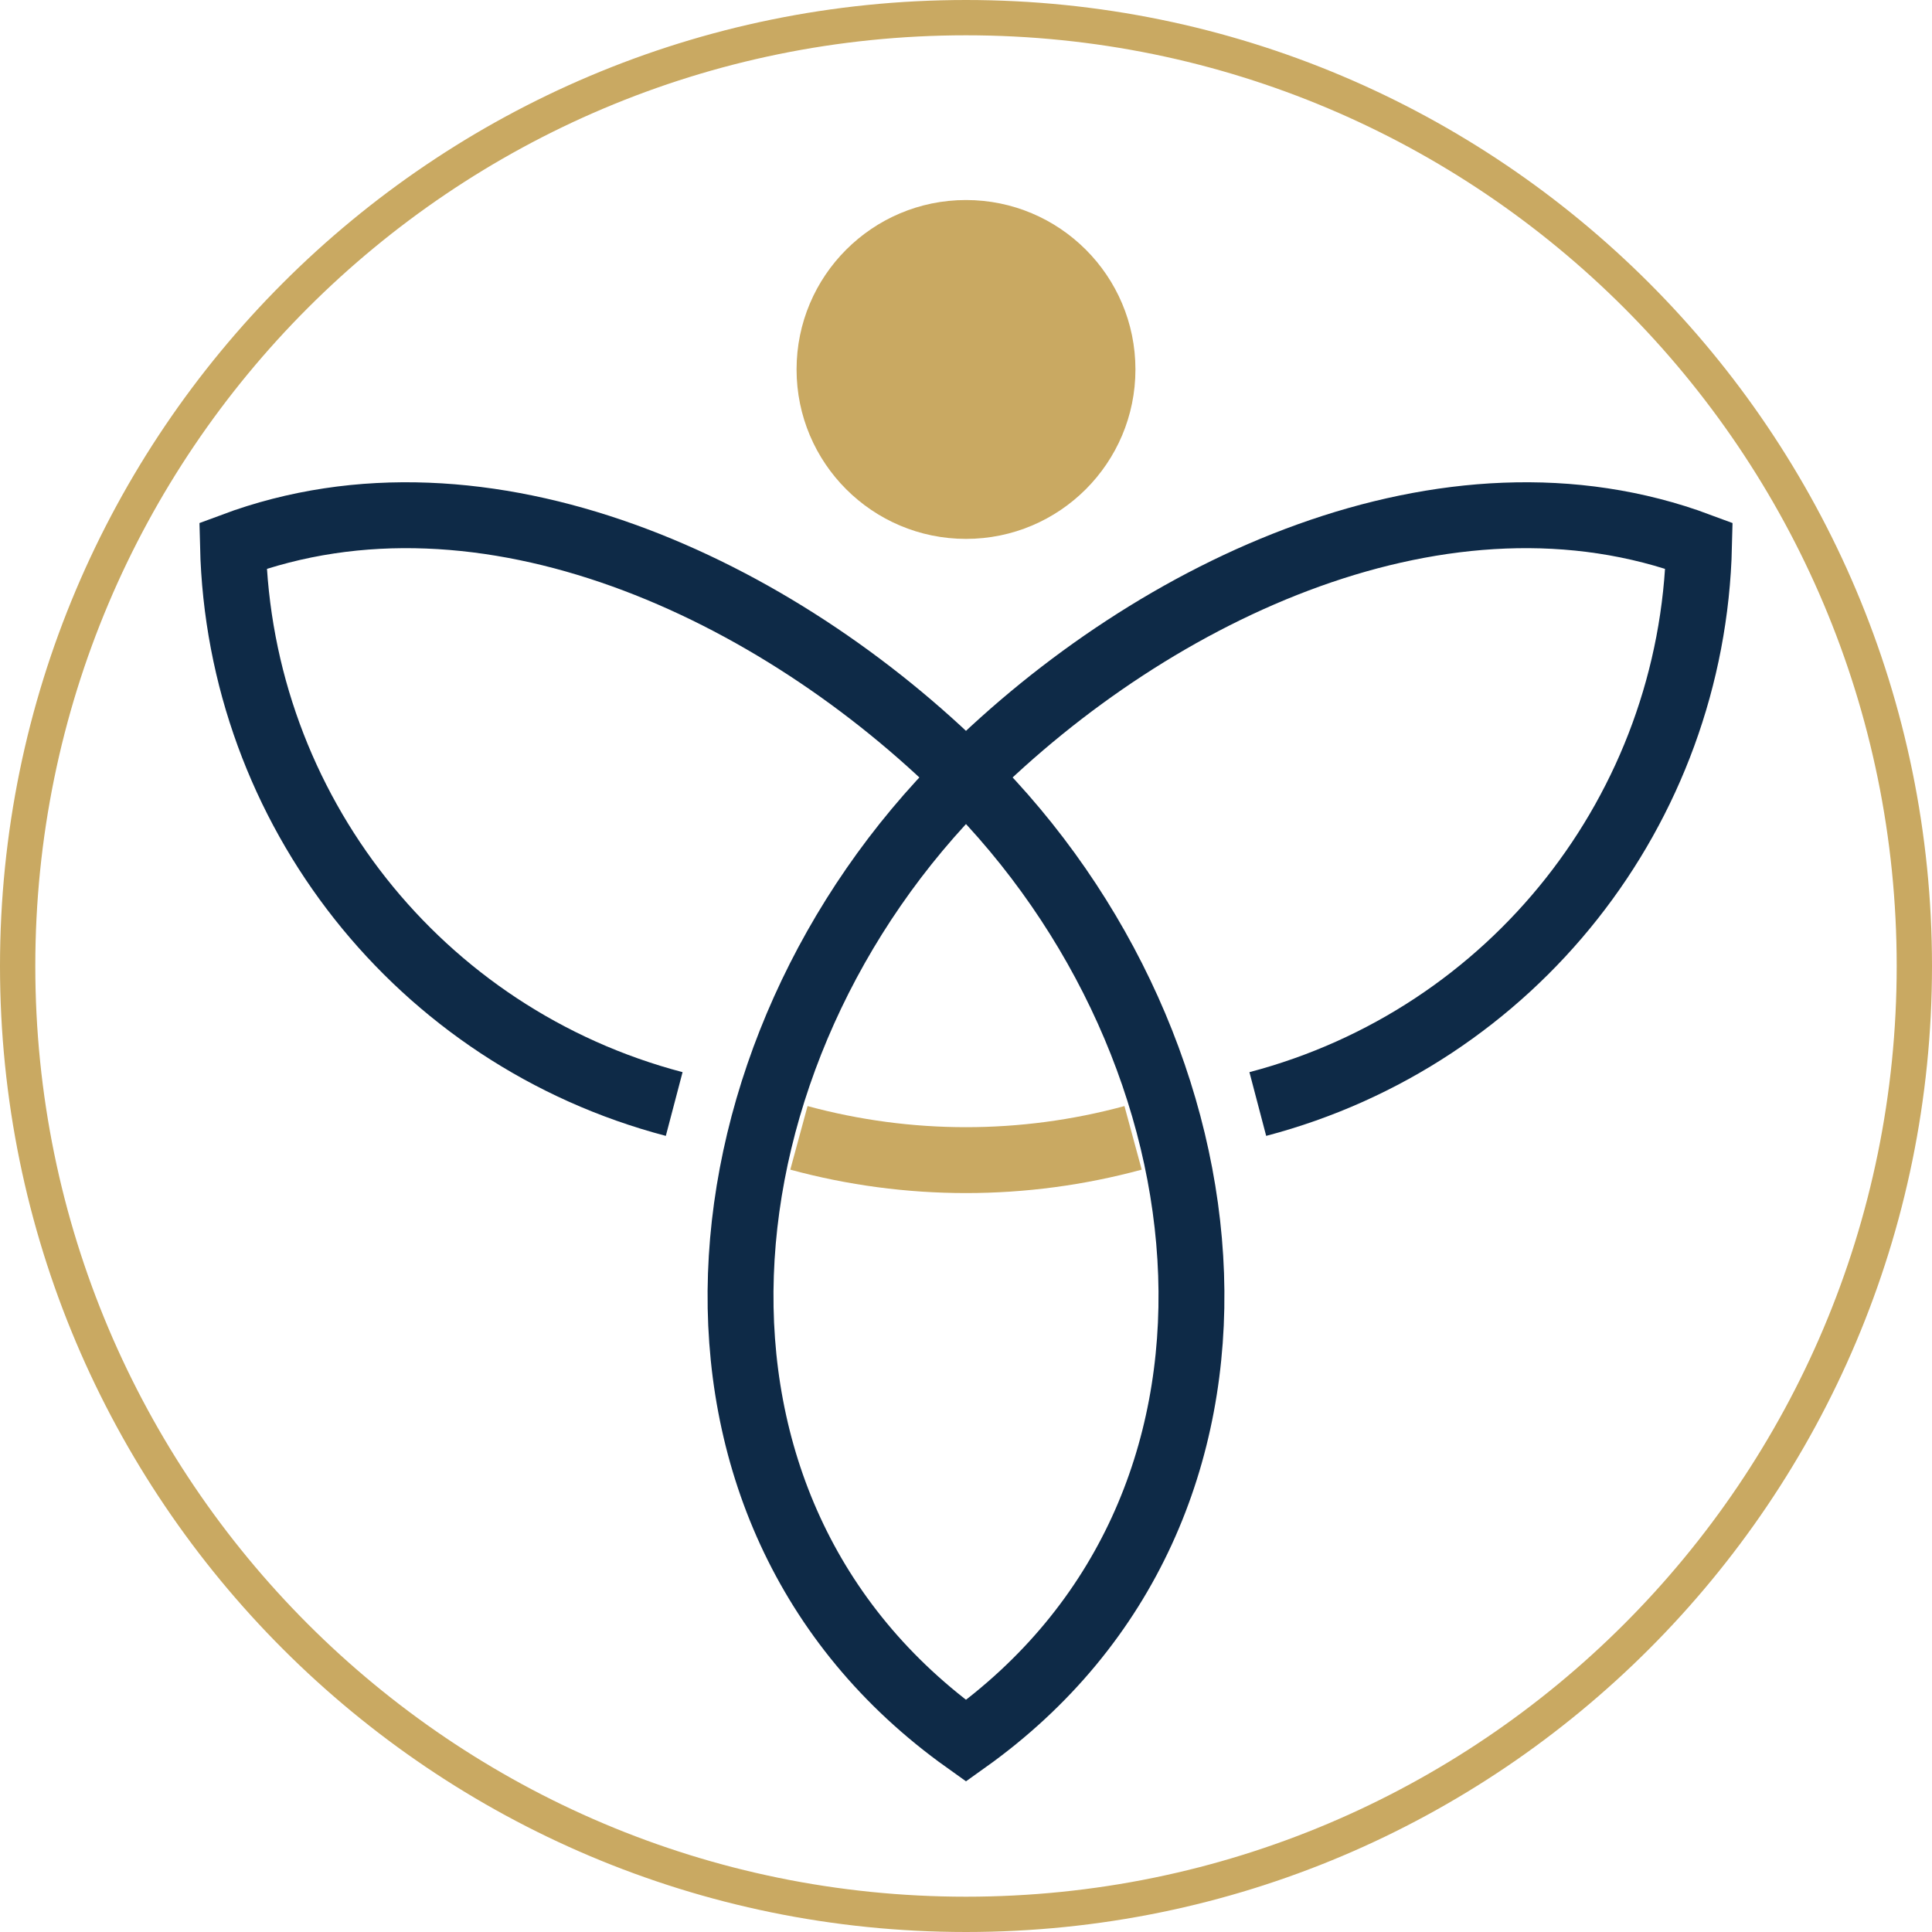
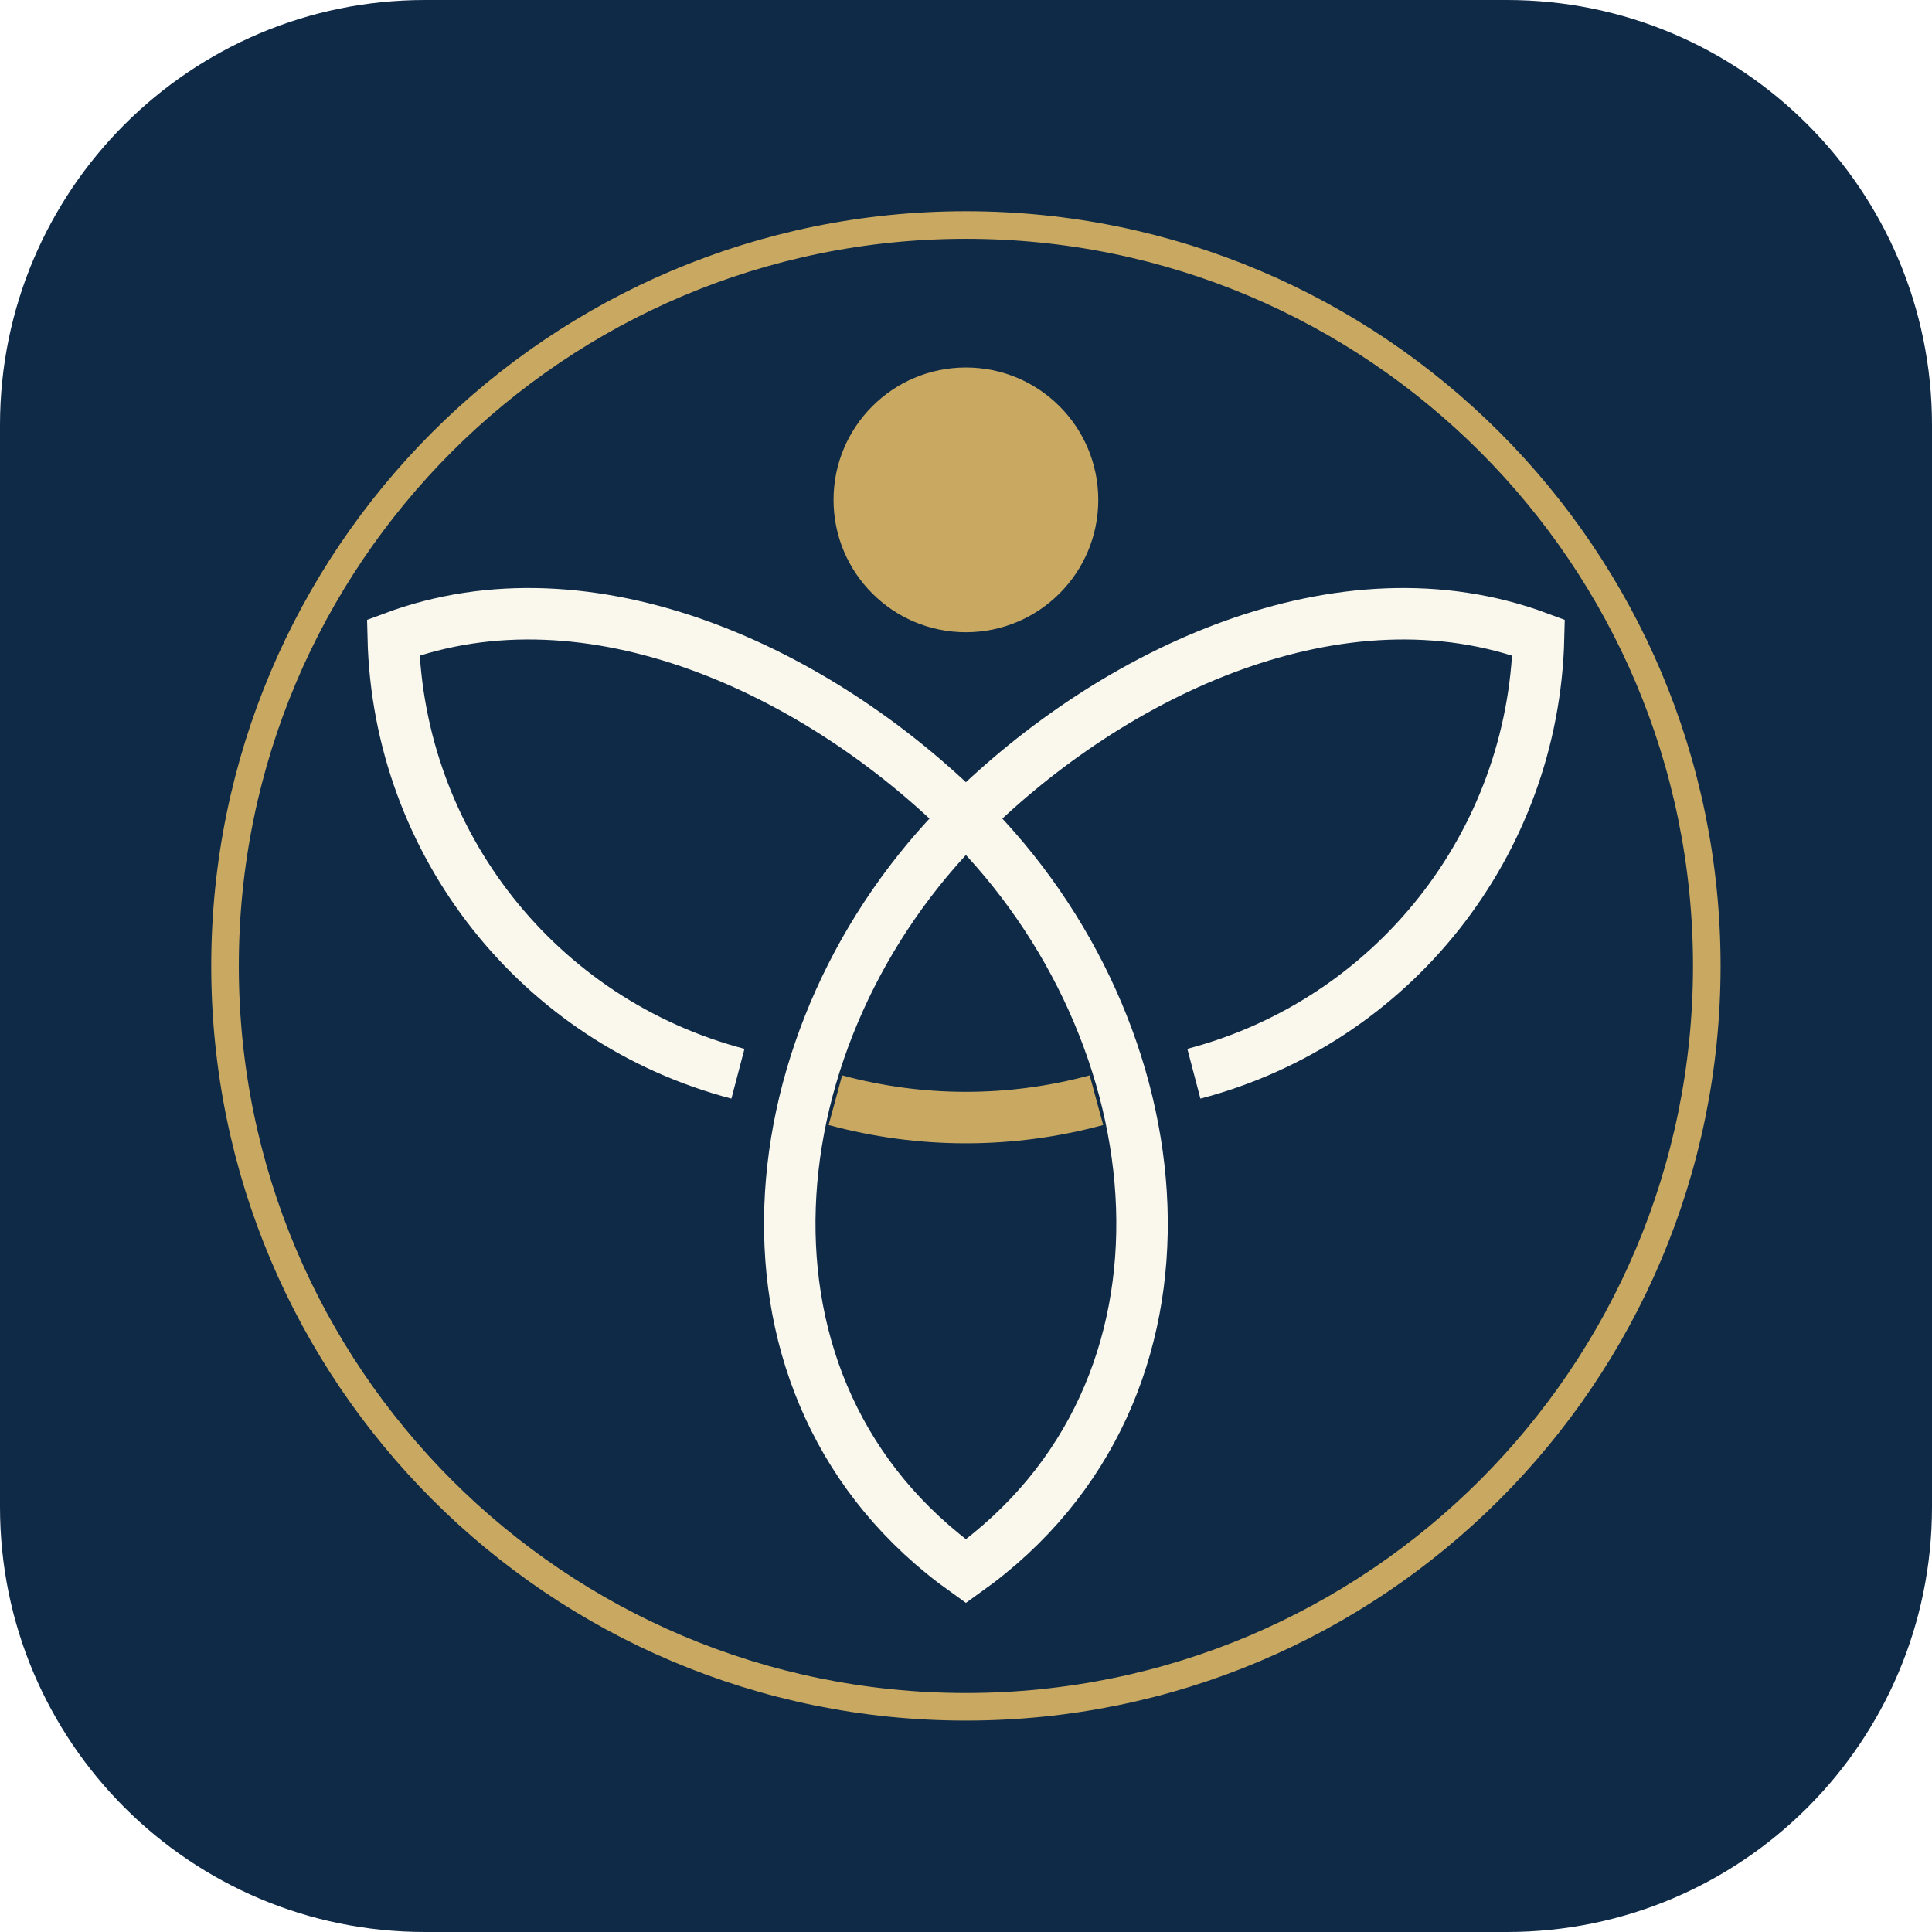
- <svg xmlns="http://www.w3.org/2000/svg" viewBox="229.5 232.0 821.0 821.0">
+ <svg xmlns="http://www.w3.org/2000/svg" viewBox="114.6 117.1 1050.9 1050.9">
+   <rect x="114.6" y="117.1" width="1050.9" height="1050.9" rx="231.2" fill="#0E2A47" />
  <g>
    <circle cx="640.0" cy="642.5" r="403.0" fill="none" stroke="#C9A962" stroke-width="15.0" />
-     <path d="M516.00 701.15 A251.5 251.5 0 0 1 328.50 463.90 C435.80 423.88 559.59 482.13 640.00 562.00 C757.04 678.25 778.04 873.34 640.00 971.77 C501.96 873.34 522.96 678.25 640.00 562.00 C720.41 482.13 844.20 423.88 951.50 463.90 A251.5 251.5 0 0 1 764.00 701.15" fill="none" stroke="#0E2A47" stroke-width="28.0" stroke-linejoin="miter" stroke-miterlimit="10" stroke-linecap="butt" />
+     <path d="M516.00 701.15 A251.5 251.5 0 0 1 328.50 463.90 C435.80 423.88 559.59 482.13 640.00 562.00 C757.04 678.25 778.04 873.34 640.00 971.77 C501.96 873.34 522.96 678.25 640.00 562.00 C720.41 482.13 844.20 423.88 951.50 463.90 A251.5 251.5 0 0 1 764.00 701.15" fill="none" stroke="#FAF7ED" stroke-width="28.0" stroke-linejoin="miter" stroke-miterlimit="10" stroke-linecap="butt" />
    <path d="M569.00 715.53 A271.0 271.0 0 0 0 711.00 715.53" fill="none" stroke="#C9A962" stroke-width="28.0" stroke-linecap="butt" />
    <circle cx="640.0" cy="389.0" r="72.0" fill="#C9A962" />
  </g>
</svg>
